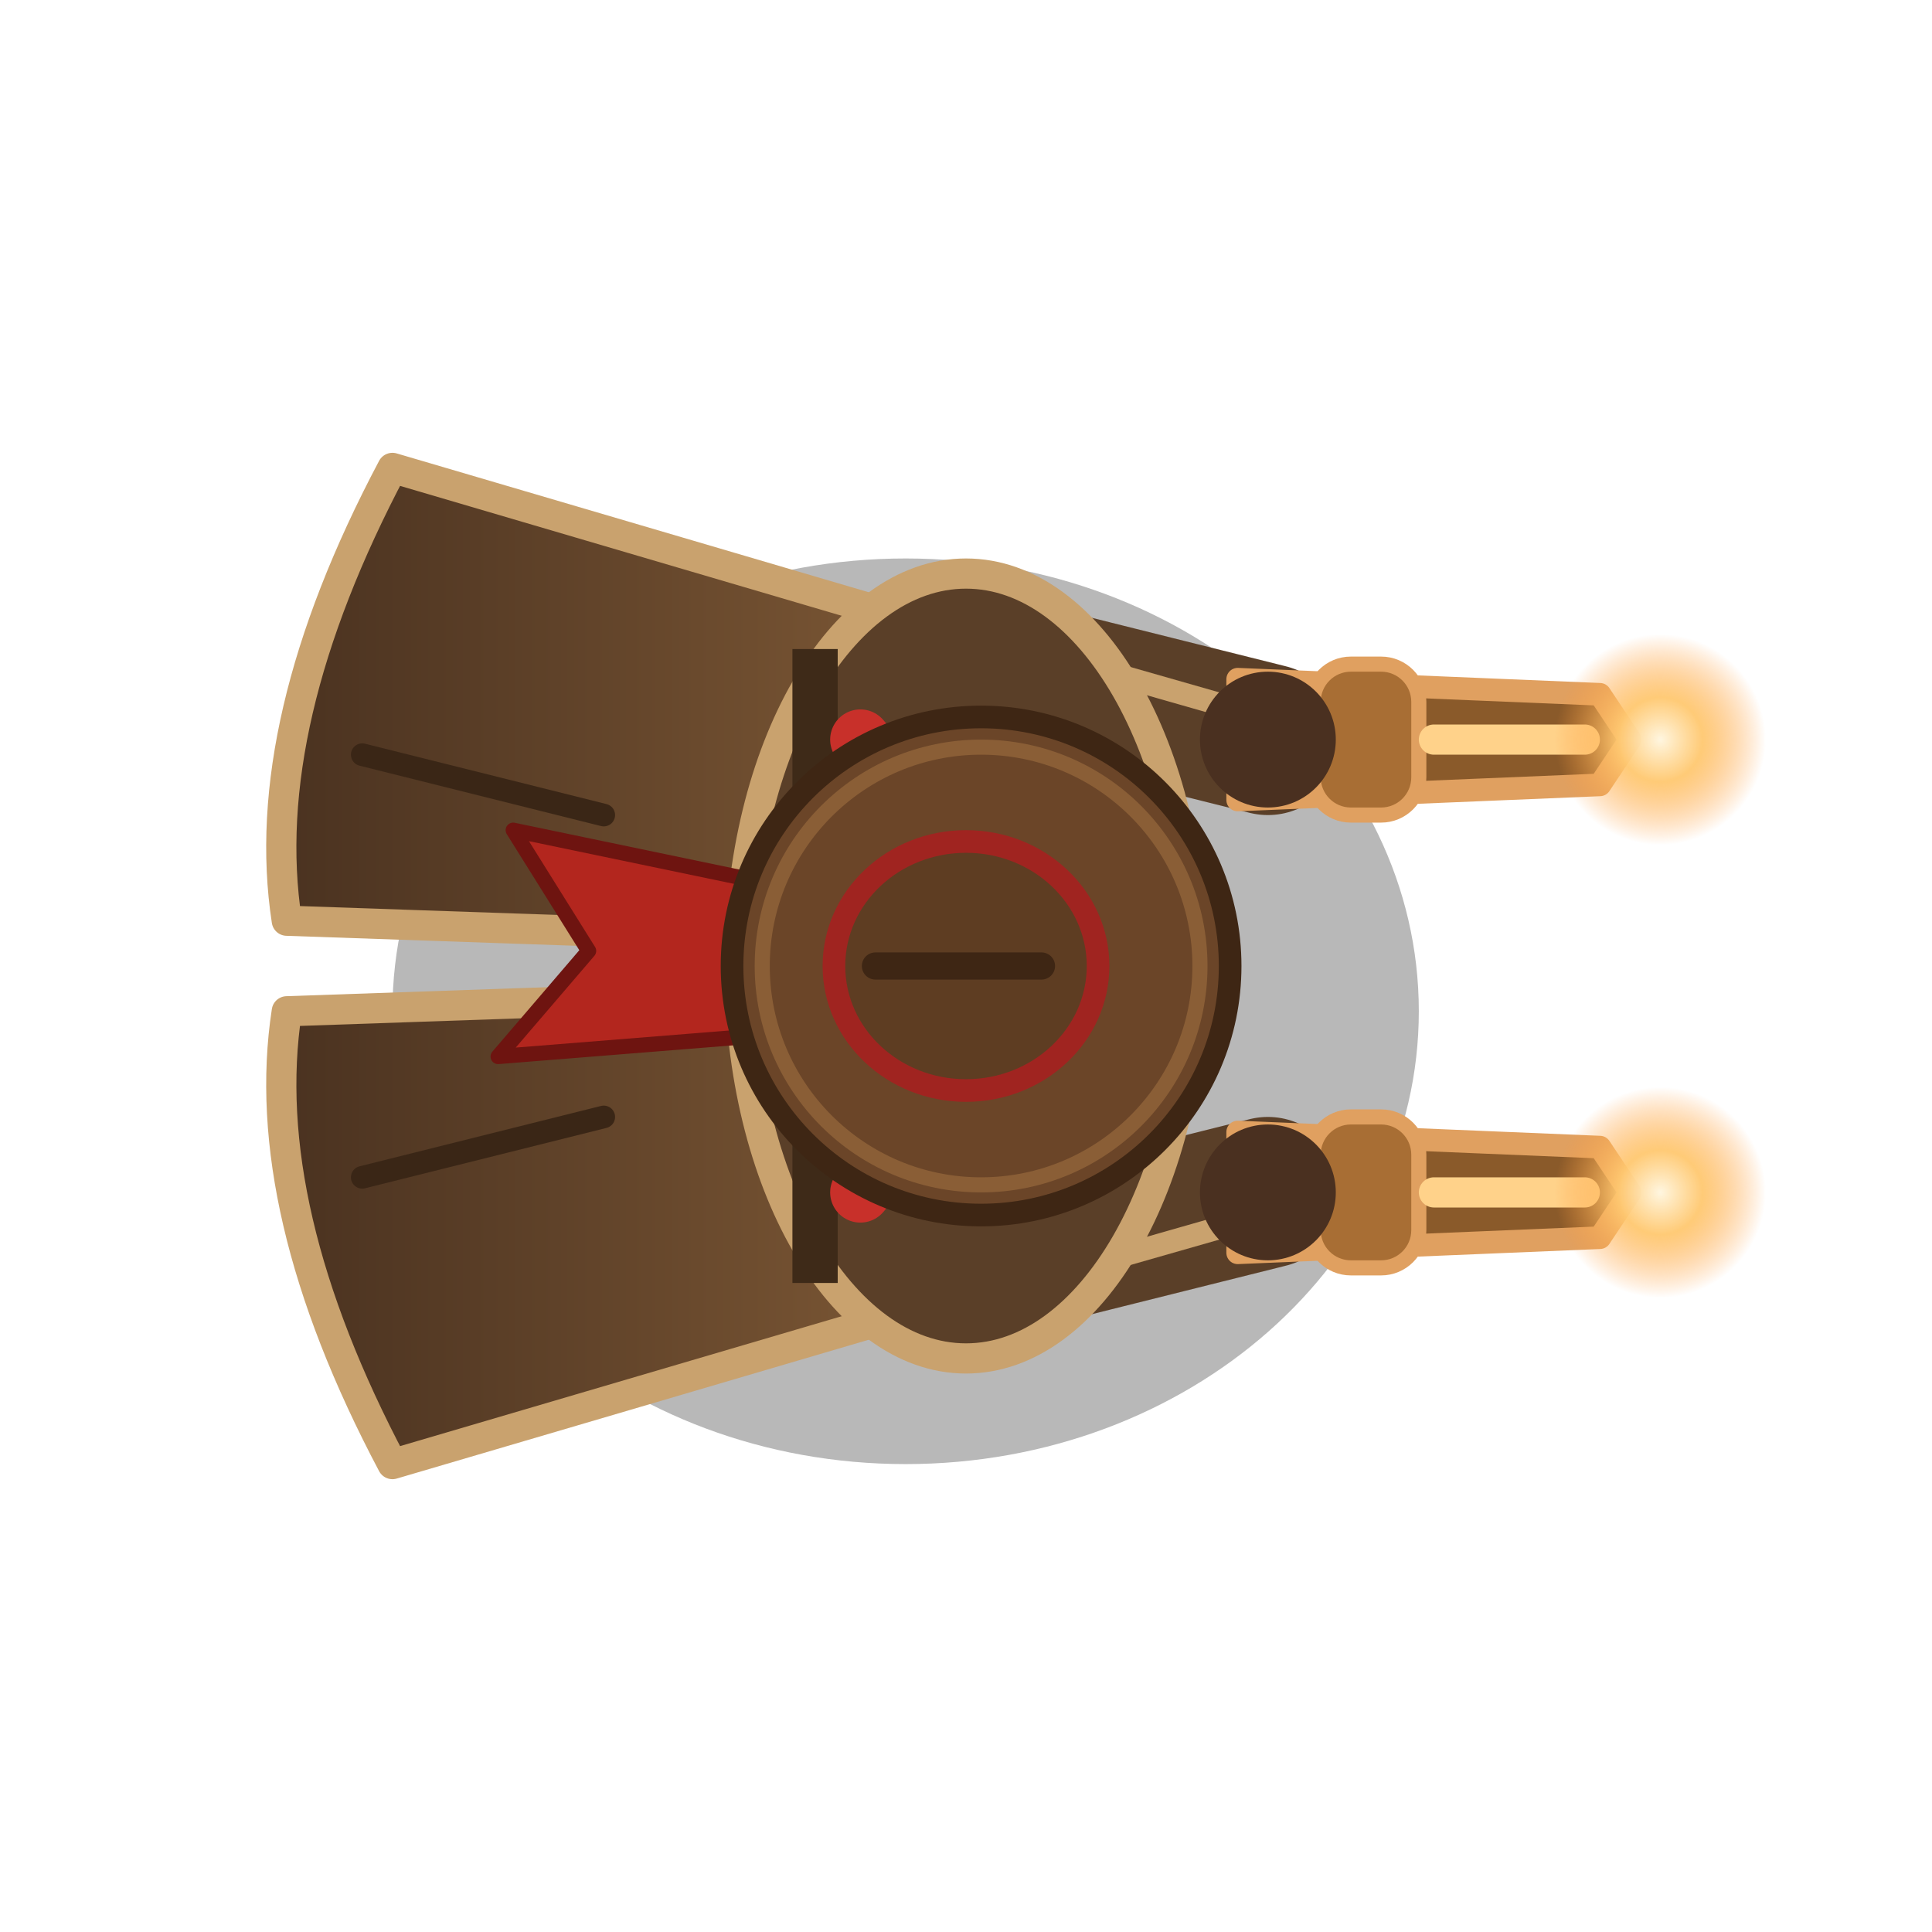
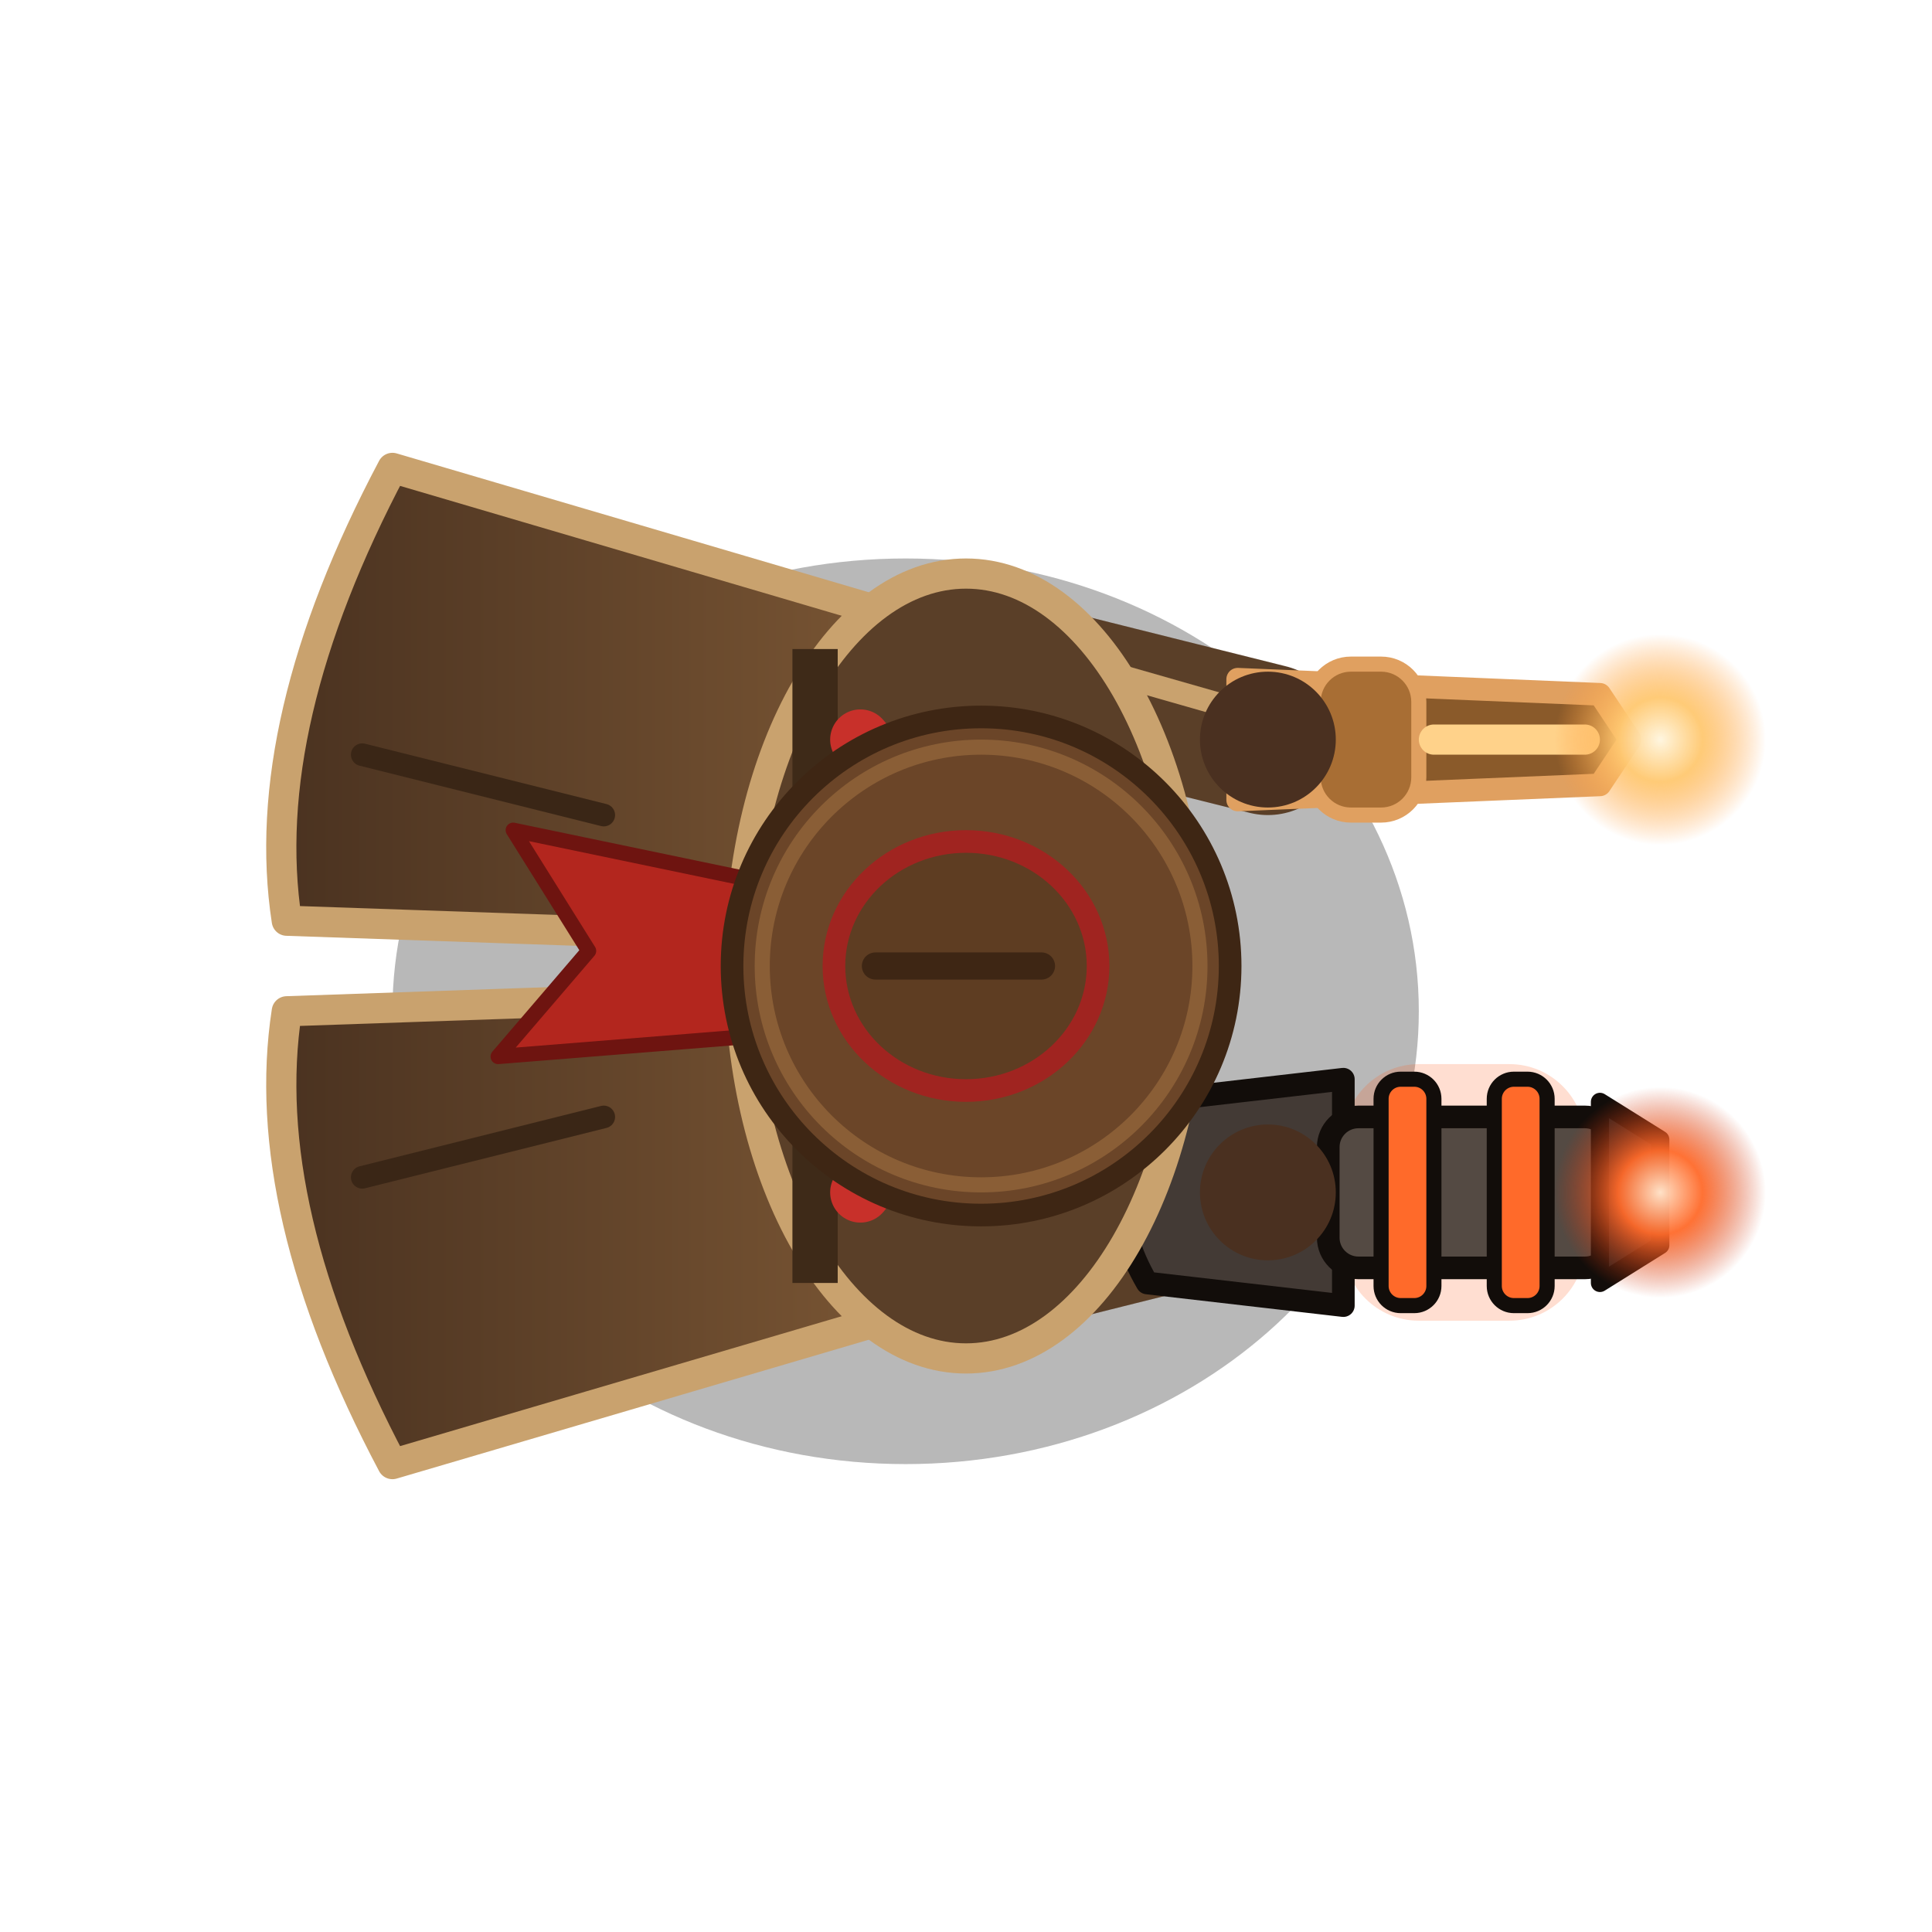
<svg xmlns="http://www.w3.org/2000/svg" width="128" height="128" viewBox="0 0 128 128">
  <defs>
    <radialGradient id="muzzle">
      <stop offset="0" stop-color="#fff6e0" />
      <stop offset="0.4" stop-color="#ffc870" stop-opacity="0.95" />
      <stop offset="1" stop-color="#ff9a3a" stop-opacity="0" />
+     </radialGradient>
+     <radialGradient id="senna_muzzle">
+       <stop offset="0" stop-color="#ffe2c8" />
+       <stop offset="0.4" stop-color="#ff6a2a" stop-opacity="0.95" />
+       <stop offset="1" stop-color="#c8300a" stop-opacity="0" />
    </radialGradient>
    <linearGradient id="coat" x1="0" y1="0" x2="1" y2="0">
      <stop offset="0" stop-color="#4a3220" />
      <stop offset="1" stop-color="#7a5634" />
    </linearGradient>
  </defs>
  <g transform="translate(64 64)">
    <ellipse cx="-4" cy="3" rx="34" ry="30" fill="#000000" opacity="0.28" />
    <path d="M -4 -23 L -38 -33 Q -47 -16 -45 -3 L -16 -2 Z" fill="url(#coat)" stroke="#c9a26e" stroke-width="2" stroke-linejoin="round" />
    <path d="M -4 23 L -38 33 Q -47 16 -45 3 L -16 2 Z" fill="url(#coat)" stroke="#c9a26e" stroke-width="2" stroke-linejoin="round" />
    <path d="M -24 -10 L -40 -14 M -24 10 L -40 14" stroke="#3a2616" stroke-width="1.5" stroke-linecap="round" />
    <path d="M 0 -20 L 20 -15" stroke="#5a3f28" stroke-width="10" stroke-linecap="round" />
    <path d="M 0 20 L 20 15" stroke="#5a3f28" stroke-width="10" stroke-linecap="round" />
    <path d="M 4 -21 L 18 -17" stroke="#c9a26e" stroke-width="1.5" stroke-linecap="round" />
    <path d="M 4 21 L 18 17" stroke="#c9a26e" stroke-width="1.5" stroke-linecap="round" />
    <path d="M 18 -19 L 42 -18 L 44 -15 L 42 -12 L 18 -11 Z" fill="#8a5a2a" stroke="#e0a060" stroke-width="1.5" stroke-linejoin="round" />
-     <path d="M 18 19 L 42 18 L 44 15 L 42 12 L 18 11 Z" fill="#8a5a2a" stroke="#e0a060" stroke-width="1.5" stroke-linejoin="round" />
    <rect x="23" y="-20" width="7" height="10" rx="2.5" fill="#a86e34" stroke="#e0a060" stroke-width="1" />
-     <rect x="23" y="10" width="7" height="10" rx="2.5" fill="#a86e34" stroke="#e0a060" stroke-width="1" />
    <path d="M 31 -15 L 41 -15" stroke="#ffd28a" stroke-width="2" stroke-linecap="round" />
-     <path d="M 31 15 L 41 15" stroke="#ffd28a" stroke-width="2" stroke-linecap="round" />
+     <rect x="25" y="6.5" width="16" height="17" rx="5" fill="#ff5a1a" opacity="0.2" />
+     <path d="M 12 9 L 25 7.5 L 25 22.5 L 12 21 Q 8.5 15 12 9 Z" fill="#433a35" stroke="#120d0a" stroke-width="1.5" stroke-linejoin="round" />
+     <rect x="24" y="10" width="19" height="10" rx="2" fill="#544a43" stroke="#120d0a" stroke-width="1.5" />
+     <rect x="27.5" y="7.5" width="3.5" height="15" rx="1.3" fill="#ff6a2a" stroke="#120d0a" stroke-width="1" />
+     <rect x="35" y="7.5" width="3.5" height="15" rx="1.3" fill="#ff6a2a" stroke="#120d0a" stroke-width="1" />
+     <path d="M 42 9 L 46 11.5 L 46 18.5 L 42 21 Z" fill="#262220" stroke="#120d0a" stroke-width="1.2" stroke-linejoin="round" />
    <circle cx="20" cy="-15" r="4.5" fill="#4a3020" />
    <circle cx="20" cy="15" r="4.5" fill="#4a3020" />
    <circle cx="46" cy="-15" r="7" fill="url(#muzzle)" />
-     <circle cx="46" cy="15" r="7" fill="url(#muzzle)" />
+     <circle cx="46" cy="15" r="7" fill="url(#senna_muzzle)" />
    <ellipse cx="0" cy="0" rx="15" ry="26" fill="#5a3f28" stroke="#c9a26e" stroke-width="2" />
    <path d="M -10 -21 L -10 21" stroke="#3e2a18" stroke-width="3" />
    <path d="M -6 -4 L -30 -9 L -25 -1 L -31 6 L -6 4 Z" fill="#b3261e" stroke="#6e1410" stroke-width="1" stroke-linejoin="round" />
    <path d="M -7 -15 Q 6 0 -7 15" fill="none" stroke="#c8302a" stroke-width="4" stroke-linecap="round" />
    <circle cx="1" cy="0" r="16.5" fill="#6b4528" stroke="#3e2614" stroke-width="1.5" />
    <circle cx="1" cy="0" r="14.5" fill="none" stroke="#8a5e36" stroke-width="1" />
    <ellipse cx="0" cy="0" rx="9.5" ry="9" fill="#a02420" />
    <ellipse cx="0" cy="0" rx="8" ry="7.5" fill="#5e3d22" />
    <path d="M -6 0 L 5 0" stroke="#3e2614" stroke-width="1.8" stroke-linecap="round" />
  </g>
</svg>
